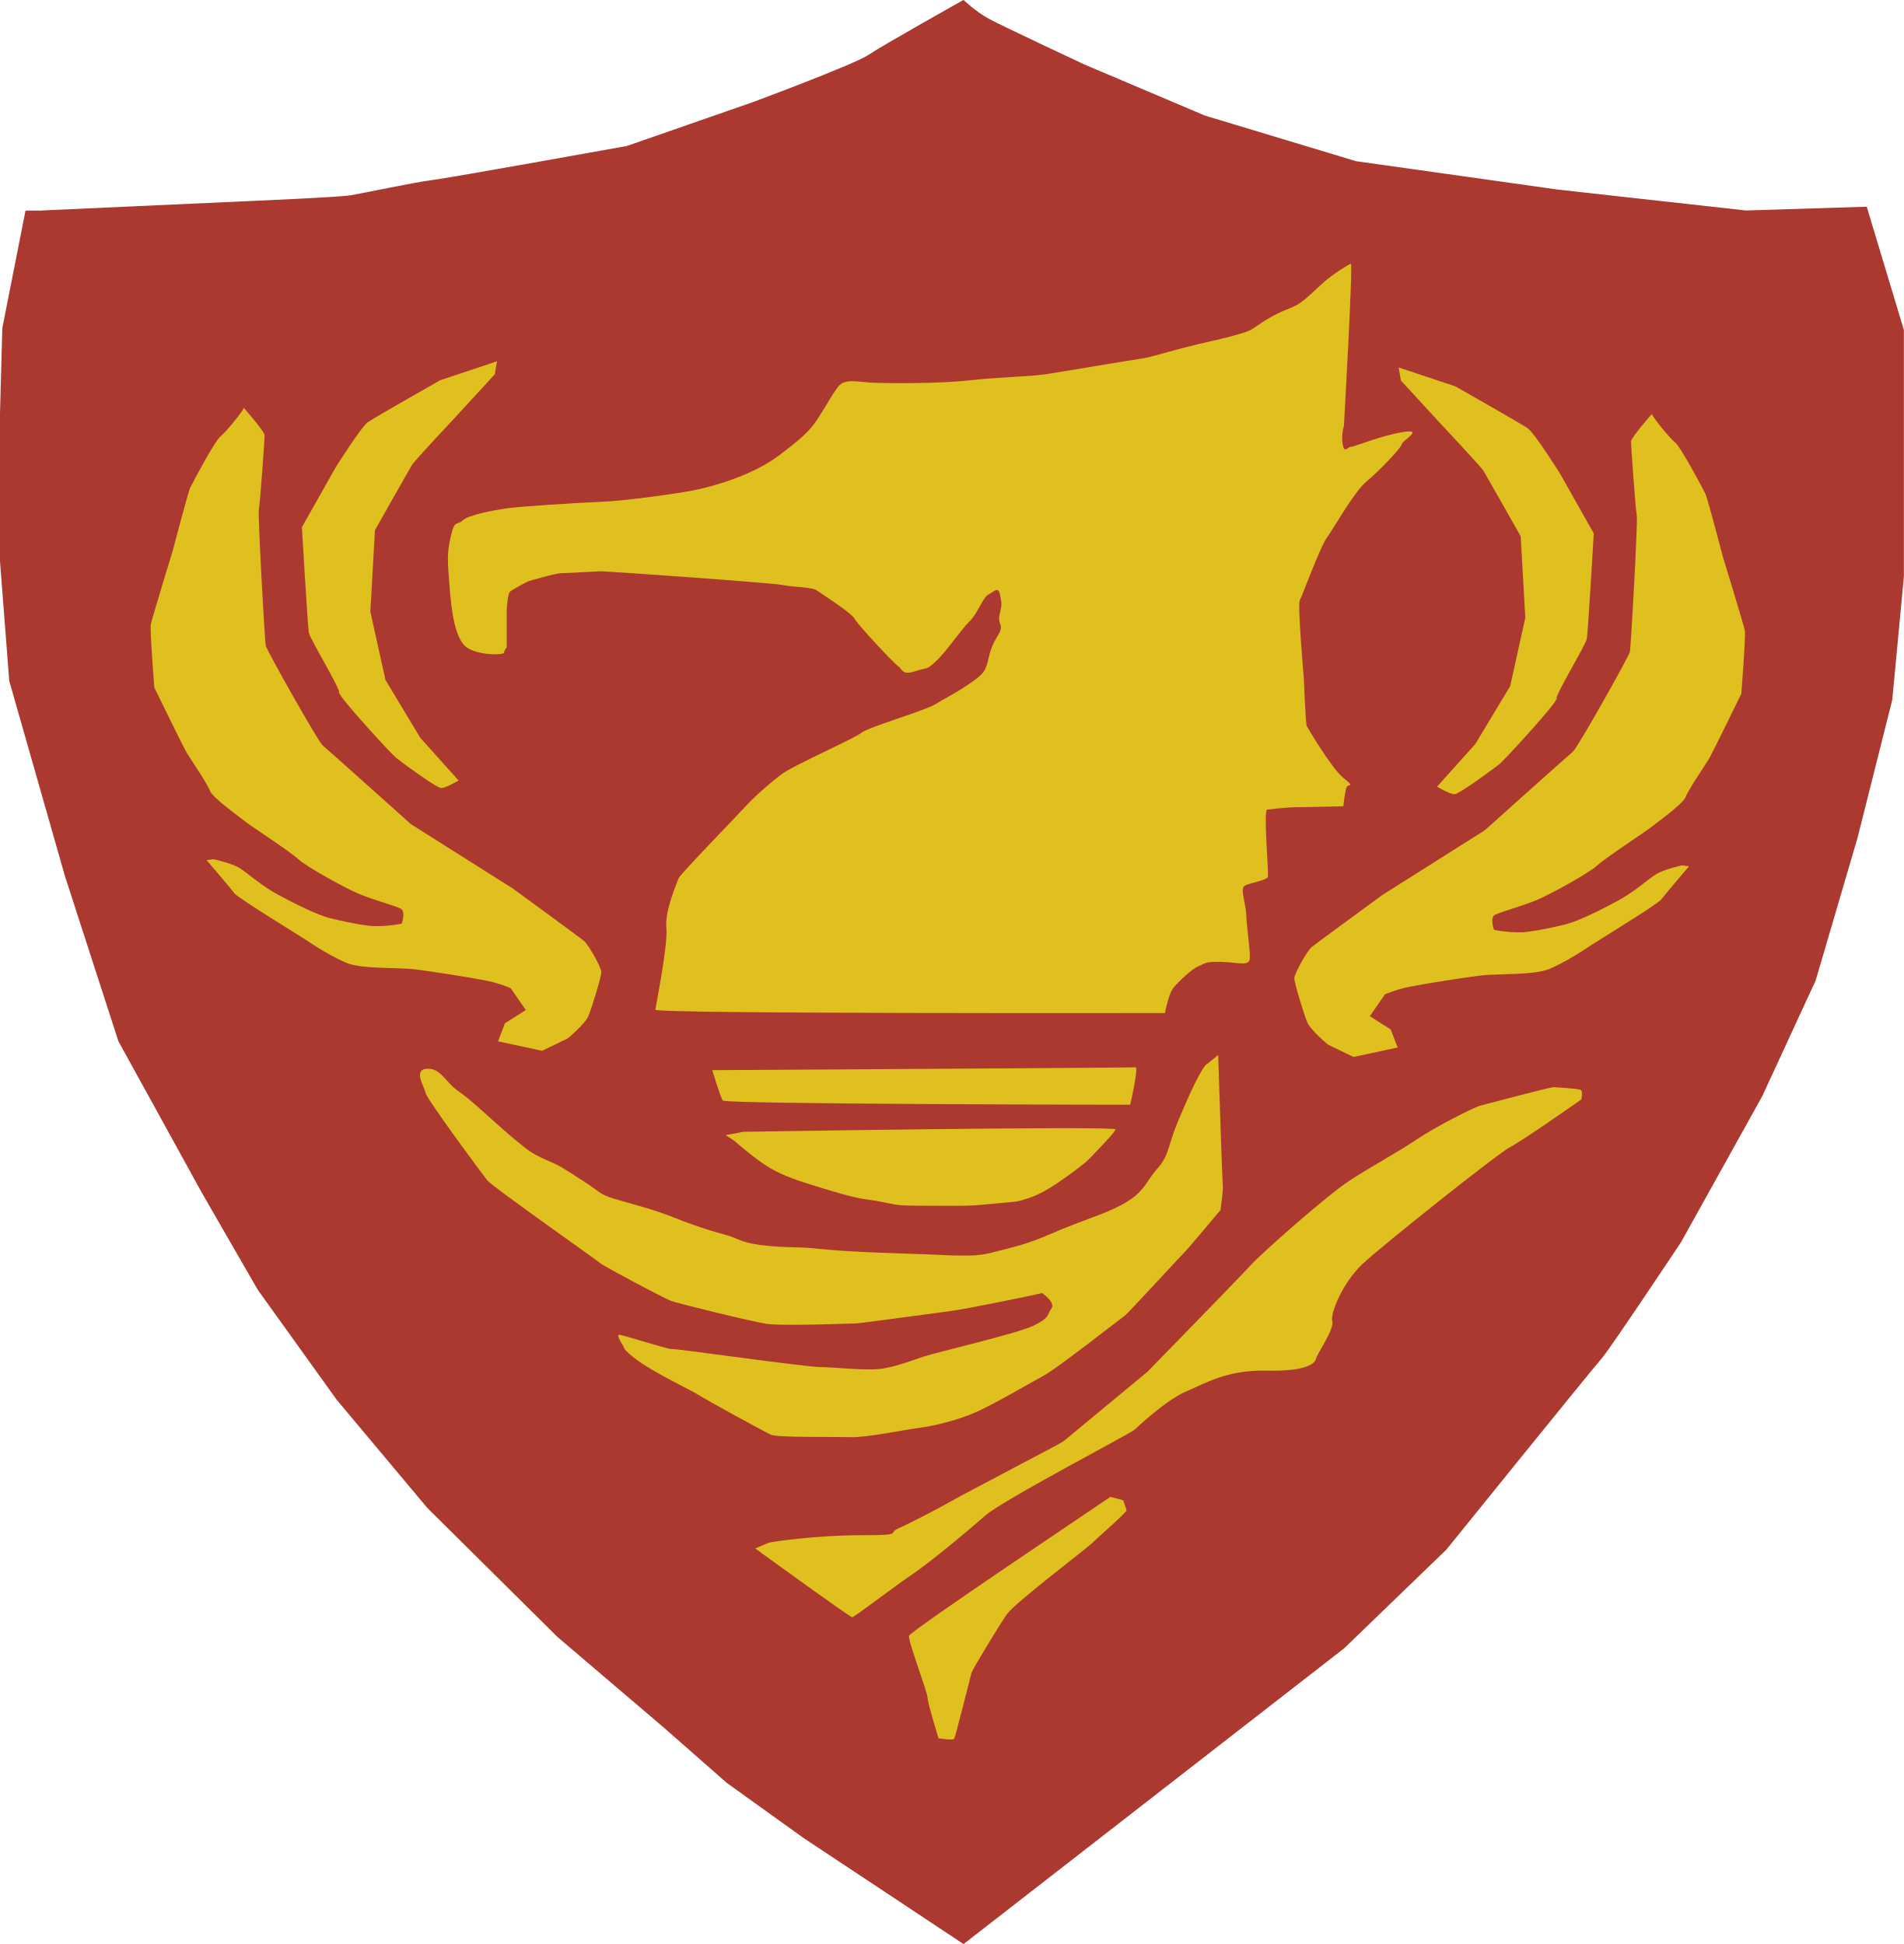
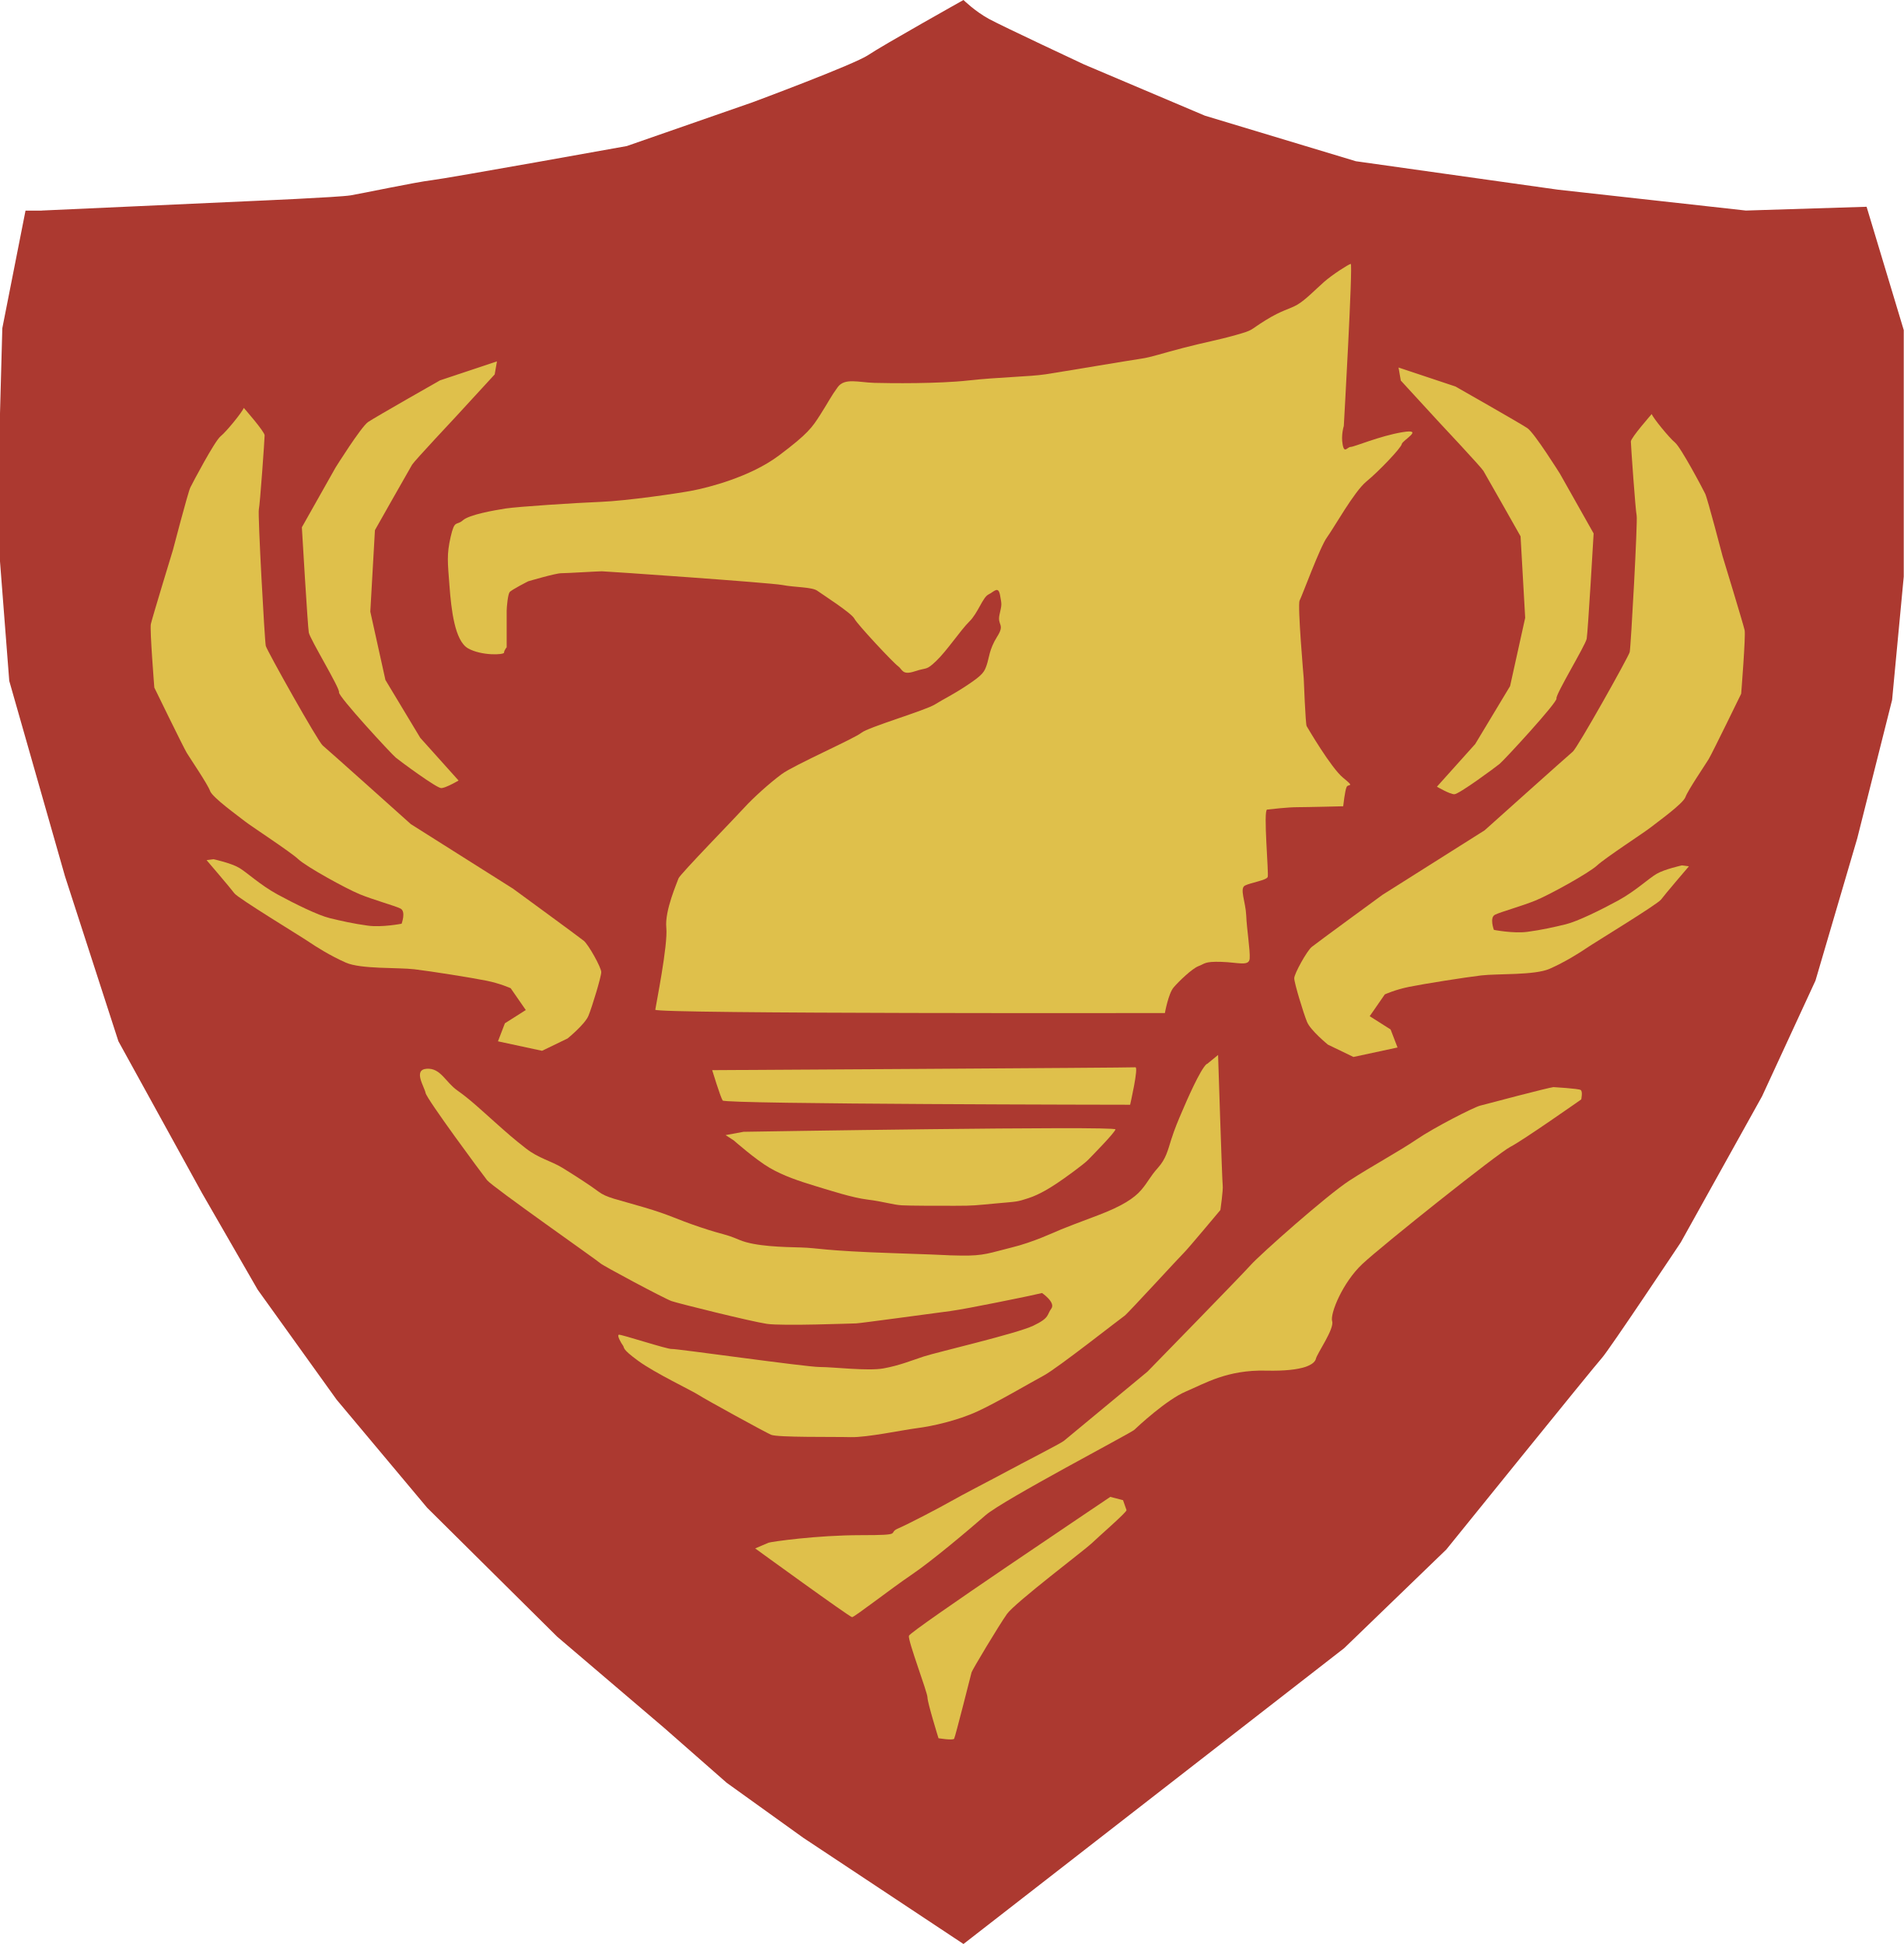
- <svg xmlns="http://www.w3.org/2000/svg" id="svg5" width="246.97" height="252.23" viewBox="0 0 246.97 252.23">
+ <svg xmlns="http://www.w3.org/2000/svg" id="svg5" width="246.97" height="252.25" viewBox="0 0 246.97 252.25">
  <defs>
    <style>
      .cls-1 {
-         fill: #dfc01f;
+         fill: #dfc04b;
      }

      .cls-1, .cls-2 {
        stroke-width: 0px;
      }

      .cls-2 {
        fill: #ac3930;
      }
    </style>
  </defs>
-   <path id="path39527" class="cls-2" d="m5.42,27.31l27.11-1.23s11.44-.49,12.95-.74c1.51-.25,8.43-1.72,10.54-1.97s25.3-4.43,25.3-4.43l16.26-5.66s13.25-4.92,15.06-6.15c1.81-1.23,12.35-7.14,12.35-7.14,0,0,1.51,1.48,3.31,2.46,1.81.98,12.35,5.91,12.35,5.91l15.66,6.64,19.58,5.91,26.2,3.69,24.4,2.71,15.66-.49,4.82,16v31.99l-1.51,16-4.52,17.96-5.42,18.46-6.93,15.01-10.54,18.95s-9.34,14.03-10.24,15.01-20.18,24.85-20.18,24.85l-13.25,12.8-49.39,38.39-20.78-13.78-9.94-7.14-8.13-7.14-13.85-11.81-16.87-16.73-11.75-14.03-10.24-14.27-7.23-12.55-10.84-19.69-6.93-21.41-7.23-25.35-1.2-15.5v-19.19l.3-11.07,3.01-15.26h2.11Z" />
+   <path id="path39527" class="cls-2" d="m5.42,27.32l27.11-1.23s11.44-.49,12.95-.74c1.51-.25,8.43-1.72,10.54-1.97s25.3-4.43,25.3-4.43l16.26-5.66s13.25-4.92,15.06-6.15,12.35-7.14,12.35-7.14c0,0,1.51,1.48,3.31,2.46,1.81.98,12.35,5.91,12.35,5.91l15.66,6.64,19.58,5.91,26.2,3.69,24.4,2.71,15.66-.49,4.82,16v31.99l-1.51,16-4.52,17.96-5.42,18.46-6.93,15.01-10.54,18.95s-9.34,14.03-10.24,15.01c-.9.98-20.18,24.85-20.18,24.85l-13.25,12.8-49.39,38.39-20.78-13.78-9.94-7.14-8.13-7.14-13.85-11.81-16.87-16.73-11.75-14.03-10.24-14.27-7.23-12.55-10.84-19.69-6.93-21.41-7.23-25.35-1.2-15.5v-19.19l.3-11.07,3.01-15.26h2.11Z" />
  <g id="layer22">
-     <path id="path42145" class="cls-1" d="m64.15,48.6l-4.97,5.41s-5.42,5.78-5.72,6.28c-.3.49-4.82,8.49-4.82,8.49l-.6,10.58,1.96,8.86,4.52,7.51,4.97,5.54s-1.66.98-2.26.98-5.27-3.45-5.87-3.94c-.6-.49-7.53-8-7.38-8.49.15-.49-3.76-6.89-3.92-7.75-.15-.86-.9-13.66-.9-13.66l4.37-7.75s3.31-5.29,4.22-5.91,9.34-5.41,9.34-5.41l7.38-2.46-.3,1.72Z" />
-     <path id="path42147" class="cls-1" d="m31.62,52.91s2.71,3.08,2.71,3.57-.6,8.98-.75,9.6.75,17.1.9,17.72c.15.62,6.78,12.43,7.38,12.92.6.49,11.44,10.21,11.44,10.21l13.25,8.37s8.58,6.27,9.19,6.77c.6.49,2.26,3.45,2.26,4.06s-1.2,4.55-1.66,5.66c-.45,1.11-2.71,2.95-2.71,2.95l-3.31,1.6-5.72-1.23.9-2.34,2.71-1.72-1.96-2.83s-1.36-.62-3.16-.98c-1.81-.37-7.23-1.23-9.34-1.48-2.11-.25-6.93,0-8.88-.86-1.96-.86-3.92-2.09-4.82-2.71-.9-.62-9.19-5.66-9.64-6.28-.45-.62-3.61-4.31-3.61-4.31l.9-.12s2.26.49,3.31,1.11c1.05.62,2.71,2.21,4.97,3.45,2.26,1.23,5.27,2.71,6.78,3.08,1.51.37,3.16.74,4.97.98,1.81.25,4.37-.25,4.37-.25,0,0,.6-1.6-.15-1.97-.75-.37-3.46-1.11-5.27-1.85-1.81-.74-6.93-3.57-7.98-4.55-1.05-.98-6.17-4.31-6.93-4.92s-4.22-3.08-4.52-3.94c-.3-.86-2.56-4.18-3.01-4.92-.45-.74-4.22-8.49-4.22-8.49,0,0-.6-7.51-.45-8.24s2.86-9.6,2.86-9.6c0,0,1.96-7.51,2.26-8.12.3-.62,3.16-6.03,3.92-6.64s2.86-3.2,3.01-3.69h0Z" />
-     <path id="path42145-6" class="cls-1" d="m181.75,49.4l4.97,5.41s5.42,5.78,5.72,6.28c.3.49,4.82,8.49,4.82,8.49l.6,10.58-1.96,8.86-4.52,7.51-4.97,5.54s1.66.98,2.26.98,5.27-3.45,5.87-3.94c.6-.49,7.53-8,7.38-8.49s3.76-6.89,3.92-7.75.9-13.66.9-13.66l-4.37-7.75s-3.31-5.29-4.22-5.91-9.34-5.41-9.34-5.41l-7.38-2.46.3,1.72Z" />
-     <path id="path42147-7" class="cls-1" d="m214.28,53.71s-2.71,3.08-2.71,3.57.6,8.98.75,9.6c.15.62-.75,17.1-.9,17.72-.15.62-6.78,12.43-7.38,12.92-.6.49-11.44,10.21-11.44,10.21l-13.25,8.37s-8.58,6.27-9.19,6.77c-.6.49-2.26,3.45-2.26,4.06s1.2,4.55,1.66,5.66c.45,1.11,2.71,2.95,2.71,2.95l3.31,1.6,5.72-1.23-.9-2.34-2.71-1.72,1.96-2.83s1.36-.62,3.16-.98c1.81-.37,7.23-1.23,9.34-1.48,2.11-.25,6.93,0,8.88-.86,1.96-.86,3.92-2.09,4.82-2.71.9-.62,9.19-5.66,9.64-6.28s3.61-4.31,3.61-4.31l-.9-.12s-2.26.49-3.31,1.11-2.71,2.21-4.97,3.45c-2.26,1.23-5.27,2.71-6.78,3.08-1.51.37-3.16.74-4.97.98-1.81.25-4.37-.25-4.37-.25,0,0-.6-1.6.15-1.97.75-.37,3.46-1.11,5.27-1.85,1.81-.74,6.93-3.57,7.98-4.55s6.17-4.31,6.93-4.92,4.22-3.08,4.52-3.94c.3-.86,2.56-4.18,3.01-4.92.45-.74,4.22-8.49,4.22-8.49,0,0,.6-7.51.45-8.24s-2.86-9.6-2.86-9.6c0,0-1.96-7.51-2.26-8.12-.3-.62-3.16-6.03-3.92-6.64-.75-.62-2.86-3.2-3.01-3.69h0Z" />
-     <path id="path46622" class="cls-1" d="m65.73,83.97v-4.74c0-.43.15-2.09.38-2.4.23-.31,2.41-1.41,2.41-1.41,0,0,3.54-1.05,4.29-1.05s4.74-.25,5.27-.25,21.84,1.48,23.42,1.78c1.58.31,3.84.25,4.52.74.68.49,4.44,2.89,4.82,3.63.38.74,5.04,5.72,5.65,6.15.6.43.53,1.23,2.18.68,1.66-.55,1.43-.06,2.79-1.35s3.16-4,4.29-5.11c1.13-1.11,1.73-3.14,2.48-3.51.75-.37,1.28-1.17,1.51.12.23,1.29.23,1.11-.08,2.52-.3,1.41.75,1.17-.3,2.83-1.05,1.66-1.05,2.83-1.36,3.69-.3.86-.45,1.23-2.48,2.58s-2.94,1.72-4.22,2.52c-1.28.8-8.66,2.95-9.56,3.69-.9.74-8.73,4.18-10.32,5.35s-3.76,3.14-4.82,4.31c-1.05,1.17-8.43,8.74-8.58,9.23s-1.81,4.18-1.58,6.4c.23,2.21-1.36,10.09-1.43,10.64-.08.55,66.11.43,66.11.43,0,0,.45-2.52,1.13-3.32.68-.8,2.41-2.46,3.24-2.77.83-.31.75-.62,2.94-.55,2.18.06,3.61.62,3.69-.43.08-1.05-.38-3.81-.45-5.6-.08-1.78-.9-3.51-.15-3.88.75-.37,2.79-.68,2.94-1.11.15-.43-.6-8.67-.08-8.74.53-.06,2.71-.31,3.92-.31s5.95-.12,5.95-.12c0,0,.23-2.09.45-2.52.23-.43,1.13.12-.45-1.17-1.58-1.29-4.59-6.46-4.74-6.71-.15-.25-.38-6.21-.38-6.21,0,0-.83-9.54-.53-10.09.3-.55,2.64-6.95,3.54-8.18.9-1.23,3.54-5.97,5.12-7.26,1.58-1.29,4.52-4.37,4.59-4.86.08-.49,3.01-2.03.08-1.54-2.94.49-6.25,1.91-6.7,1.91s-.83.92-1.05-.31c-.23-1.23.15-2.4.15-2.4,0,0,1.2-21.1.9-21.04-.3.06-2.41,1.41-3.46,2.34-1.05.92-2.41,2.34-3.46,2.95s-1.96.68-4.14,2.03-1.43,1.23-3.84,1.91c-2.41.68-3.92.92-6.78,1.66s-4.22,1.23-5.5,1.41c-1.28.18-10.39,1.72-12.42,2.03-2.03.31-6.17.37-10.01.8s-10.16.37-12.2.31-3.84-.68-4.74.55-1.2,1.91-2.26,3.57-1.58,2.46-5.35,5.29c-3.76,2.83-9.26,4.18-11.14,4.55-1.88.37-8.66,1.35-11.97,1.48s-10.77.62-12.35.86c-1.58.25-4.74.8-5.57,1.54s-1.05-.18-1.58,2.15c-.53,2.34-.38,3.26-.15,6.34.23,3.08.68,7.14,2.41,8.12,1.73.98,4.67.86,4.67.55s.38-.74.38-.74h0Z" />
-     <path id="path49453" class="cls-1" d="m92.39,138.85s1.05,3.45,1.36,3.94c.3.49,52.86.55,52.86.55,0,0,1.13-4.92.68-4.86-.45.06-54.89.37-54.89.37Z" />
-     <path id="path49455" class="cls-1" d="m96.45,146.85s48.42-.8,48.26-.31c-.15.49-2.94,3.32-3.54,3.94s-3.16,2.46-3.99,3.01c-.83.55-2.26,1.48-3.76,1.97-1.51.49-1.36.43-4.14.68-2.79.25-2.86.31-5.42.31s-5.72,0-6.85-.06c-1.13-.06-2.41-.49-4.44-.74-2.03-.25-4.82-1.17-6.85-1.78-2.03-.62-4.07-1.29-5.87-2.34-1.81-1.05-4.67-3.57-4.67-3.57l-1.05-.68,2.33-.43Z" />
-     <path id="path49457" class="cls-1" d="m156.54,138.05c-.83.68-2.64,4.86-3.16,6.09-.53,1.23-.98,2.28-1.43,3.69-.45,1.41-.68,2.52-1.73,3.69-1.05,1.17-1.28,1.85-2.18,2.89-.9,1.05-2.48,2.09-5.57,3.26s-3.92,1.48-4.82,1.85c-.9.37-3.61,1.66-6.4,2.34-2.79.68-3.54,1.11-6.63,1.05-3.09-.06.6,0-8.66-.31-9.26-.31-9.79-.68-12.05-.74-2.26-.06-5.95-.12-7.98-.98-2.03-.86-1.81-.55-5.12-1.66-3.31-1.11-3.76-1.54-7.3-2.58-3.54-1.05-4.82-1.23-5.87-2.03-1.05-.8-3.16-2.15-4.67-3.08-1.51-.92-3.09-1.23-4.74-2.52-1.66-1.29-2.48-2.03-4.14-3.51-1.66-1.48-3.16-2.89-4.74-4-1.58-1.11-2.18-2.95-3.99-2.83-1.81.12-.3,2.34-.15,3.14.15.8,7.3,10.46,7.98,11.32.68.86,14.38,10.46,14.68,10.77.3.31,8.36,4.61,9.26,4.92s10.32,2.65,12.35,2.95,11.22-.06,11.6-.06,9.86-1.29,12.2-1.6c2.33-.31,10.24-1.97,10.24-1.97l1.66-.37s1.81,1.23,1.2,2.03c-.6.8-.15,1.17-2.33,2.21s-12.57,3.45-14.23,4c-1.66.55-3.16,1.17-5.2,1.54-2.03.37-6.48-.18-8.28-.18s-18.67-2.4-19.2-2.34c-.53.06-6.55-1.91-6.85-1.85-.3.06.3,1.11.53,1.41.23.31-.23.37,1.96,1.97,2.18,1.6,7,3.88,7.83,4.43.83.55,8.58,4.8,9.41,5.17.83.37,8.21.25,10.32.31,2.11.06,6.7-.92,8.66-1.17,1.96-.25,5.2-.98,7.76-2.15s6.93-3.75,8.66-4.68c1.73-.92,10.09-7.51,10.47-7.75.38-.25,7.3-7.81,7.76-8.24.45-.43,4.67-5.48,4.67-5.48,0,0,.38-2.65.3-3.2-.08-.55-.6-16.92-.6-16.92l-1.43,1.17Z" />
-     <path id="path49459" class="cls-1" d="m201.49,141.06c-.38,0-8.58,2.15-9.49,2.4-.9.25-5.95,2.83-8.21,4.37s-5.8,3.45-8.73,5.35c-2.94,1.91-11.6,9.6-12.8,10.95-1.2,1.35-13.4,13.84-13.4,13.84,0,0-10.39,8.61-10.84,8.98-.45.37-5.65,3.01-7.45,4-1.81.98-5.65,2.95-7.15,3.81-1.51.86-5.5,2.95-6.93,3.57-1.43.62.9.86-4.82.86s-11.67.86-11.97.98c-.3.12-1.73.74-1.73.74,0,0,12.27,8.92,12.57,8.92s5.04-3.69,7.68-5.48c2.64-1.78,7.38-5.78,9.64-7.75,2.26-1.97,18.82-10.64,19.28-11.07.45-.43,4.22-3.94,6.7-4.98,2.48-1.05,5.35-2.83,10.39-2.71s6.32-.86,6.48-1.54c.15-.68,2.41-3.88,2.11-4.86-.3-.98,1.36-5.04,3.92-7.44,2.56-2.4,17.62-14.4,19.2-15.2,1.58-.8,9.19-6.15,9.19-6.15,0,0,.23-1.05-.08-1.23-.3-.18-3.54-.37-3.54-.37h0Z" />
-     <path id="path49461" class="cls-1" d="m144.04,194.22c-.98.68-25.98,17.41-26.13,18.03-.15.62,2.41,7.32,2.41,8s1.43,5.29,1.43,5.29c0,0,1.88.31,2.03.06.15-.25,2.18-8.31,2.26-8.61.08-.31,3.54-6.09,4.59-7.57,1.05-1.48,10.24-8.43,10.99-9.17.75-.74,4.59-4.06,4.52-4.31-.08-.25-.45-1.29-.45-1.29l-1.66-.43Z" />
+     <path id="path42145" class="cls-1" d="m64.15,48.61l-4.97,5.41s-5.42,5.78-5.72,6.28c-.3.49-4.82,8.49-4.82,8.49l-.6,10.58,1.96,8.86,4.52,7.51,4.97,5.54s-1.66.98-2.26.98-5.27-3.45-5.87-3.94c-.6-.49-7.53-8-7.38-8.49.15-.49-3.76-6.89-3.92-7.75-.15-.86-.9-13.66-.9-13.66l4.37-7.75s3.31-5.29,4.22-5.91,9.34-5.41,9.34-5.41l7.38-2.46-.3,1.72h-.02Z" />
+     <path id="path42147" class="cls-1" d="m31.62,52.92s2.71,3.08,2.71,3.57-.6,8.98-.75,9.6.75,17.1.9,17.72,6.78,12.43,7.38,12.92c.6.49,11.44,10.21,11.44,10.21l13.25,8.37s8.58,6.27,9.19,6.77c.6.49,2.26,3.45,2.26,4.06s-1.2,4.55-1.66,5.66c-.45,1.11-2.71,2.95-2.71,2.95l-3.31,1.6-5.72-1.23.9-2.34,2.71-1.72-1.96-2.83s-1.36-.62-3.16-.98c-1.81-.37-7.23-1.23-9.34-1.48s-6.93,0-8.88-.86c-1.96-.86-3.92-2.09-4.82-2.71-.9-.62-9.19-5.66-9.64-6.28s-3.61-4.31-3.61-4.31l.9-.12s2.26.49,3.31,1.11,2.71,2.21,4.97,3.45c2.26,1.23,5.27,2.71,6.78,3.08s3.16.74,4.97.98c1.81.25,4.37-.25,4.37-.25,0,0,.6-1.6-.15-1.97s-3.46-1.11-5.27-1.85-6.93-3.57-7.98-4.55-6.17-4.31-6.93-4.92c-.76-.61-4.22-3.08-4.52-3.94-.3-.86-2.56-4.18-3.01-4.92s-4.22-8.49-4.22-8.49c0,0-.6-7.51-.45-8.24.15-.73,2.86-9.6,2.86-9.6,0,0,1.96-7.51,2.26-8.12.3-.62,3.16-6.03,3.92-6.64s2.86-3.2,3.01-3.69h0Z" />
+     <path id="path42145-6" class="cls-1" d="m181.75,49.41l4.97,5.41s5.42,5.78,5.72,6.28c.3.49,4.82,8.49,4.82,8.49l.6,10.58-1.96,8.86-4.52,7.51-4.97,5.54s1.66.98,2.26.98,5.27-3.45,5.87-3.94c.6-.49,7.53-8,7.38-8.49s3.76-6.89,3.92-7.75.9-13.66.9-13.66l-4.37-7.75s-3.31-5.29-4.22-5.91-9.34-5.41-9.34-5.41l-7.38-2.46.3,1.72h.02Z" />
+     <path id="path42147-7" class="cls-1" d="m214.28,53.72s-2.71,3.08-2.71,3.57.6,8.98.75,9.6-.75,17.1-.9,17.72-6.78,12.43-7.38,12.92-11.44,10.21-11.44,10.21l-13.25,8.37s-8.58,6.27-9.19,6.77c-.6.49-2.26,3.45-2.26,4.06s1.2,4.55,1.66,5.66c.45,1.11,2.71,2.95,2.71,2.95l3.31,1.6,5.72-1.23-.9-2.34-2.71-1.72,1.96-2.83s1.36-.62,3.16-.98c1.81-.37,7.23-1.23,9.34-1.48s6.93,0,8.88-.86c1.96-.86,3.92-2.09,4.82-2.71.9-.62,9.19-5.66,9.64-6.28.45-.62,3.61-4.31,3.61-4.31l-.9-.12s-2.26.49-3.31,1.11-2.71,2.21-4.97,3.45c-2.26,1.23-5.27,2.71-6.78,3.08s-3.16.74-4.97.98c-1.81.25-4.37-.25-4.37-.25,0,0-.6-1.6.15-1.97s3.46-1.11,5.27-1.85,6.93-3.57,7.98-4.55,6.17-4.31,6.93-4.92,4.22-3.08,4.52-3.94,2.56-4.18,3.01-4.92,4.22-8.49,4.22-8.49c0,0,.6-7.51.45-8.24-.15-.73-2.86-9.6-2.86-9.6,0,0-1.96-7.51-2.26-8.12-.3-.62-3.16-6.03-3.92-6.64-.75-.62-2.86-3.2-3.01-3.69h0Z" />
+     <path id="path46622" class="cls-1" d="m65.73,83.98v-4.74c0-.43.15-2.09.38-2.4.23-.31,2.41-1.41,2.41-1.41,0,0,3.54-1.05,4.29-1.05s4.74-.25,5.27-.25,21.84,1.48,23.42,1.78c1.58.31,3.84.25,4.52.74s4.44,2.89,4.82,3.63,5.04,5.72,5.65,6.15c.6.43.53,1.23,2.18.68,1.66-.55,1.43-.06,2.79-1.35s3.16-4,4.29-5.11,1.73-3.14,2.48-3.51c.75-.37,1.28-1.17,1.51.12s.23,1.11-.08,2.52c-.3,1.41.75,1.17-.3,2.83s-1.05,2.83-1.36,3.69c-.3.86-.45,1.23-2.48,2.58-2.03,1.35-2.94,1.72-4.22,2.52-1.28.8-8.66,2.95-9.56,3.69-.9.74-8.73,4.18-10.32,5.35s-3.76,3.14-4.82,4.31c-1.05,1.17-8.43,8.74-8.58,9.23s-1.81,4.18-1.58,6.4c.23,2.21-1.36,10.09-1.43,10.64-.08.55,66.11.43,66.11.43,0,0,.45-2.52,1.13-3.32.68-.8,2.41-2.46,3.24-2.77s.75-.62,2.94-.55c2.18.06,3.61.62,3.69-.43s-.38-3.81-.45-5.6c-.08-1.78-.9-3.51-.15-3.88.75-.37,2.79-.68,2.94-1.11.15-.43-.6-8.67-.08-8.74.53-.06,2.71-.31,3.92-.31s5.95-.12,5.95-.12c0,0,.23-2.09.45-2.52.23-.43,1.13.12-.45-1.17s-4.59-6.46-4.74-6.71c-.15-.25-.38-6.21-.38-6.21,0,0-.83-9.54-.53-10.09s2.64-6.95,3.54-8.18,3.54-5.97,5.12-7.26,4.52-4.37,4.59-4.86c.08-.49,3.01-2.03.08-1.54-2.94.49-6.25,1.91-6.7,1.91s-.83.92-1.05-.31c-.23-1.23.15-2.4.15-2.4,0,0,1.2-21.1.9-21.04-.3.06-2.41,1.41-3.46,2.34-1.05.92-2.41,2.34-3.46,2.95s-1.96.68-4.14,2.03-1.43,1.23-3.84,1.91-3.92.92-6.78,1.66-4.22,1.23-5.5,1.41-10.39,1.72-12.42,2.03c-2.03.31-6.17.37-10.01.8-3.84.43-10.16.37-12.2.31-2.04-.06-3.84-.68-4.74.55s-1.2,1.91-2.26,3.57c-1.06,1.66-1.58,2.46-5.35,5.29-3.76,2.83-9.26,4.18-11.14,4.55s-8.66,1.35-11.97,1.48-10.77.62-12.35.86c-1.58.25-4.74.8-5.57,1.54s-1.05-.18-1.58,2.15c-.53,2.34-.38,3.26-.15,6.34s.68,7.14,2.41,8.12,4.67.86,4.67.55.38-.74.38-.74h0l-.04.04Z" />
+     <path id="path49453" class="cls-1" d="m92.39,138.86s1.05,3.45,1.36,3.94c.3.49,52.86.55,52.86.55,0,0,1.13-4.92.68-4.86-.45.06-54.89.37-54.89.37h0Z" />
+     <path id="path49455" class="cls-1" d="m96.45,146.86s48.42-.8,48.26-.31c-.15.49-2.94,3.32-3.54,3.94-.6.62-3.16,2.46-3.99,3.01-.83.55-2.26,1.48-3.76,1.97-1.51.49-1.36.43-4.14.68-2.79.25-2.86.31-5.42.31s-5.72,0-6.85-.06-2.41-.49-4.44-.74-4.82-1.17-6.85-1.78c-2.03-.62-4.07-1.29-5.87-2.34-1.81-1.05-4.67-3.57-4.67-3.57l-1.05-.68,2.33-.43h-.01Z" />
+     <path id="path49457" class="cls-1" d="m156.54,138.06c-.83.68-2.64,4.86-3.16,6.09-.53,1.23-.98,2.28-1.43,3.69s-.68,2.52-1.73,3.69-1.28,1.85-2.18,2.89c-.9,1.05-2.48,2.09-5.57,3.26-3.09,1.17-3.92,1.48-4.82,1.85-.9.37-3.61,1.66-6.4,2.34s-3.54,1.11-6.63,1.05.6,0-8.66-.31c-9.26-.31-9.79-.68-12.05-.74-2.26-.06-5.95-.12-7.98-.98-2.03-.86-1.81-.55-5.12-1.66-3.31-1.11-3.76-1.54-7.3-2.58-3.54-1.05-4.82-1.23-5.87-2.03s-3.16-2.15-4.67-3.08c-1.51-.92-3.09-1.23-4.74-2.52-1.66-1.29-2.48-2.03-4.14-3.51-1.66-1.48-3.16-2.89-4.74-4-1.58-1.11-2.18-2.95-3.99-2.83s-.3,2.34-.15,3.14c.15.8,7.3,10.46,7.98,11.32s14.38,10.46,14.68,10.77,8.36,4.61,9.26,4.92,10.32,2.65,12.35,2.95,11.22-.06,11.6-.06,9.86-1.29,12.2-1.6c2.33-.31,10.24-1.97,10.24-1.97l1.66-.37s1.81,1.23,1.2,2.03c-.6.8-.15,1.17-2.33,2.21-2.18,1.04-12.57,3.45-14.23,4-1.66.55-3.16,1.17-5.2,1.54-2.03.37-6.48-.18-8.28-.18s-18.67-2.4-19.2-2.34-6.55-1.91-6.85-1.85c-.3.06.3,1.11.53,1.41.23.31-.23.37,1.96,1.97,2.18,1.6,7,3.88,7.83,4.43.83.55,8.58,4.8,9.41,5.17s8.21.25,10.32.31,6.7-.92,8.66-1.17,5.2-.98,7.76-2.15,6.93-3.75,8.66-4.68c1.73-.92,10.09-7.51,10.47-7.75.38-.25,7.3-7.81,7.76-8.24.45-.43,4.67-5.48,4.67-5.48,0,0,.38-2.65.3-3.2s-.6-16.92-.6-16.92l-1.43,1.17h-.05Z" />
+     <path id="path49459" class="cls-1" d="m201.49,141.07c-.38,0-8.58,2.15-9.49,2.4-.9.25-5.95,2.83-8.21,4.37-2.26,1.54-5.8,3.45-8.73,5.35-2.94,1.91-11.6,9.6-12.8,10.95-1.2,1.35-13.4,13.84-13.4,13.84,0,0-10.39,8.61-10.84,8.98s-5.65,3.01-7.45,4c-1.81.98-5.65,2.95-7.15,3.81-1.51.86-5.5,2.95-6.93,3.57-1.43.62.9.86-4.82.86s-11.67.86-11.97.98-1.73.74-1.73.74c0,0,12.27,8.92,12.57,8.92s5.04-3.69,7.68-5.48c2.64-1.78,7.38-5.78,9.64-7.75,2.26-1.97,18.82-10.64,19.28-11.07.45-.43,4.22-3.94,6.7-4.98,2.48-1.05,5.35-2.83,10.39-2.71s6.32-.86,6.48-1.54c.15-.68,2.41-3.88,2.11-4.86s1.36-5.04,3.92-7.44c2.56-2.4,17.62-14.4,19.2-15.2s9.19-6.15,9.19-6.15c0,0,.23-1.05-.08-1.23-.3-.18-3.54-.37-3.54-.37h-.02Z" />
+     <path id="path49461" class="cls-1" d="m144.04,194.23c-.98.68-25.98,17.41-26.13,18.03s2.41,7.32,2.41,8,1.43,5.29,1.43,5.29c0,0,1.88.31,2.03.06s2.18-8.31,2.26-8.61c.08-.31,3.54-6.09,4.59-7.57,1.05-1.48,10.24-8.43,10.99-9.17s4.59-4.06,4.52-4.31c-.08-.25-.45-1.29-.45-1.29l-1.66-.43h0Z" />
  </g>
</svg>
